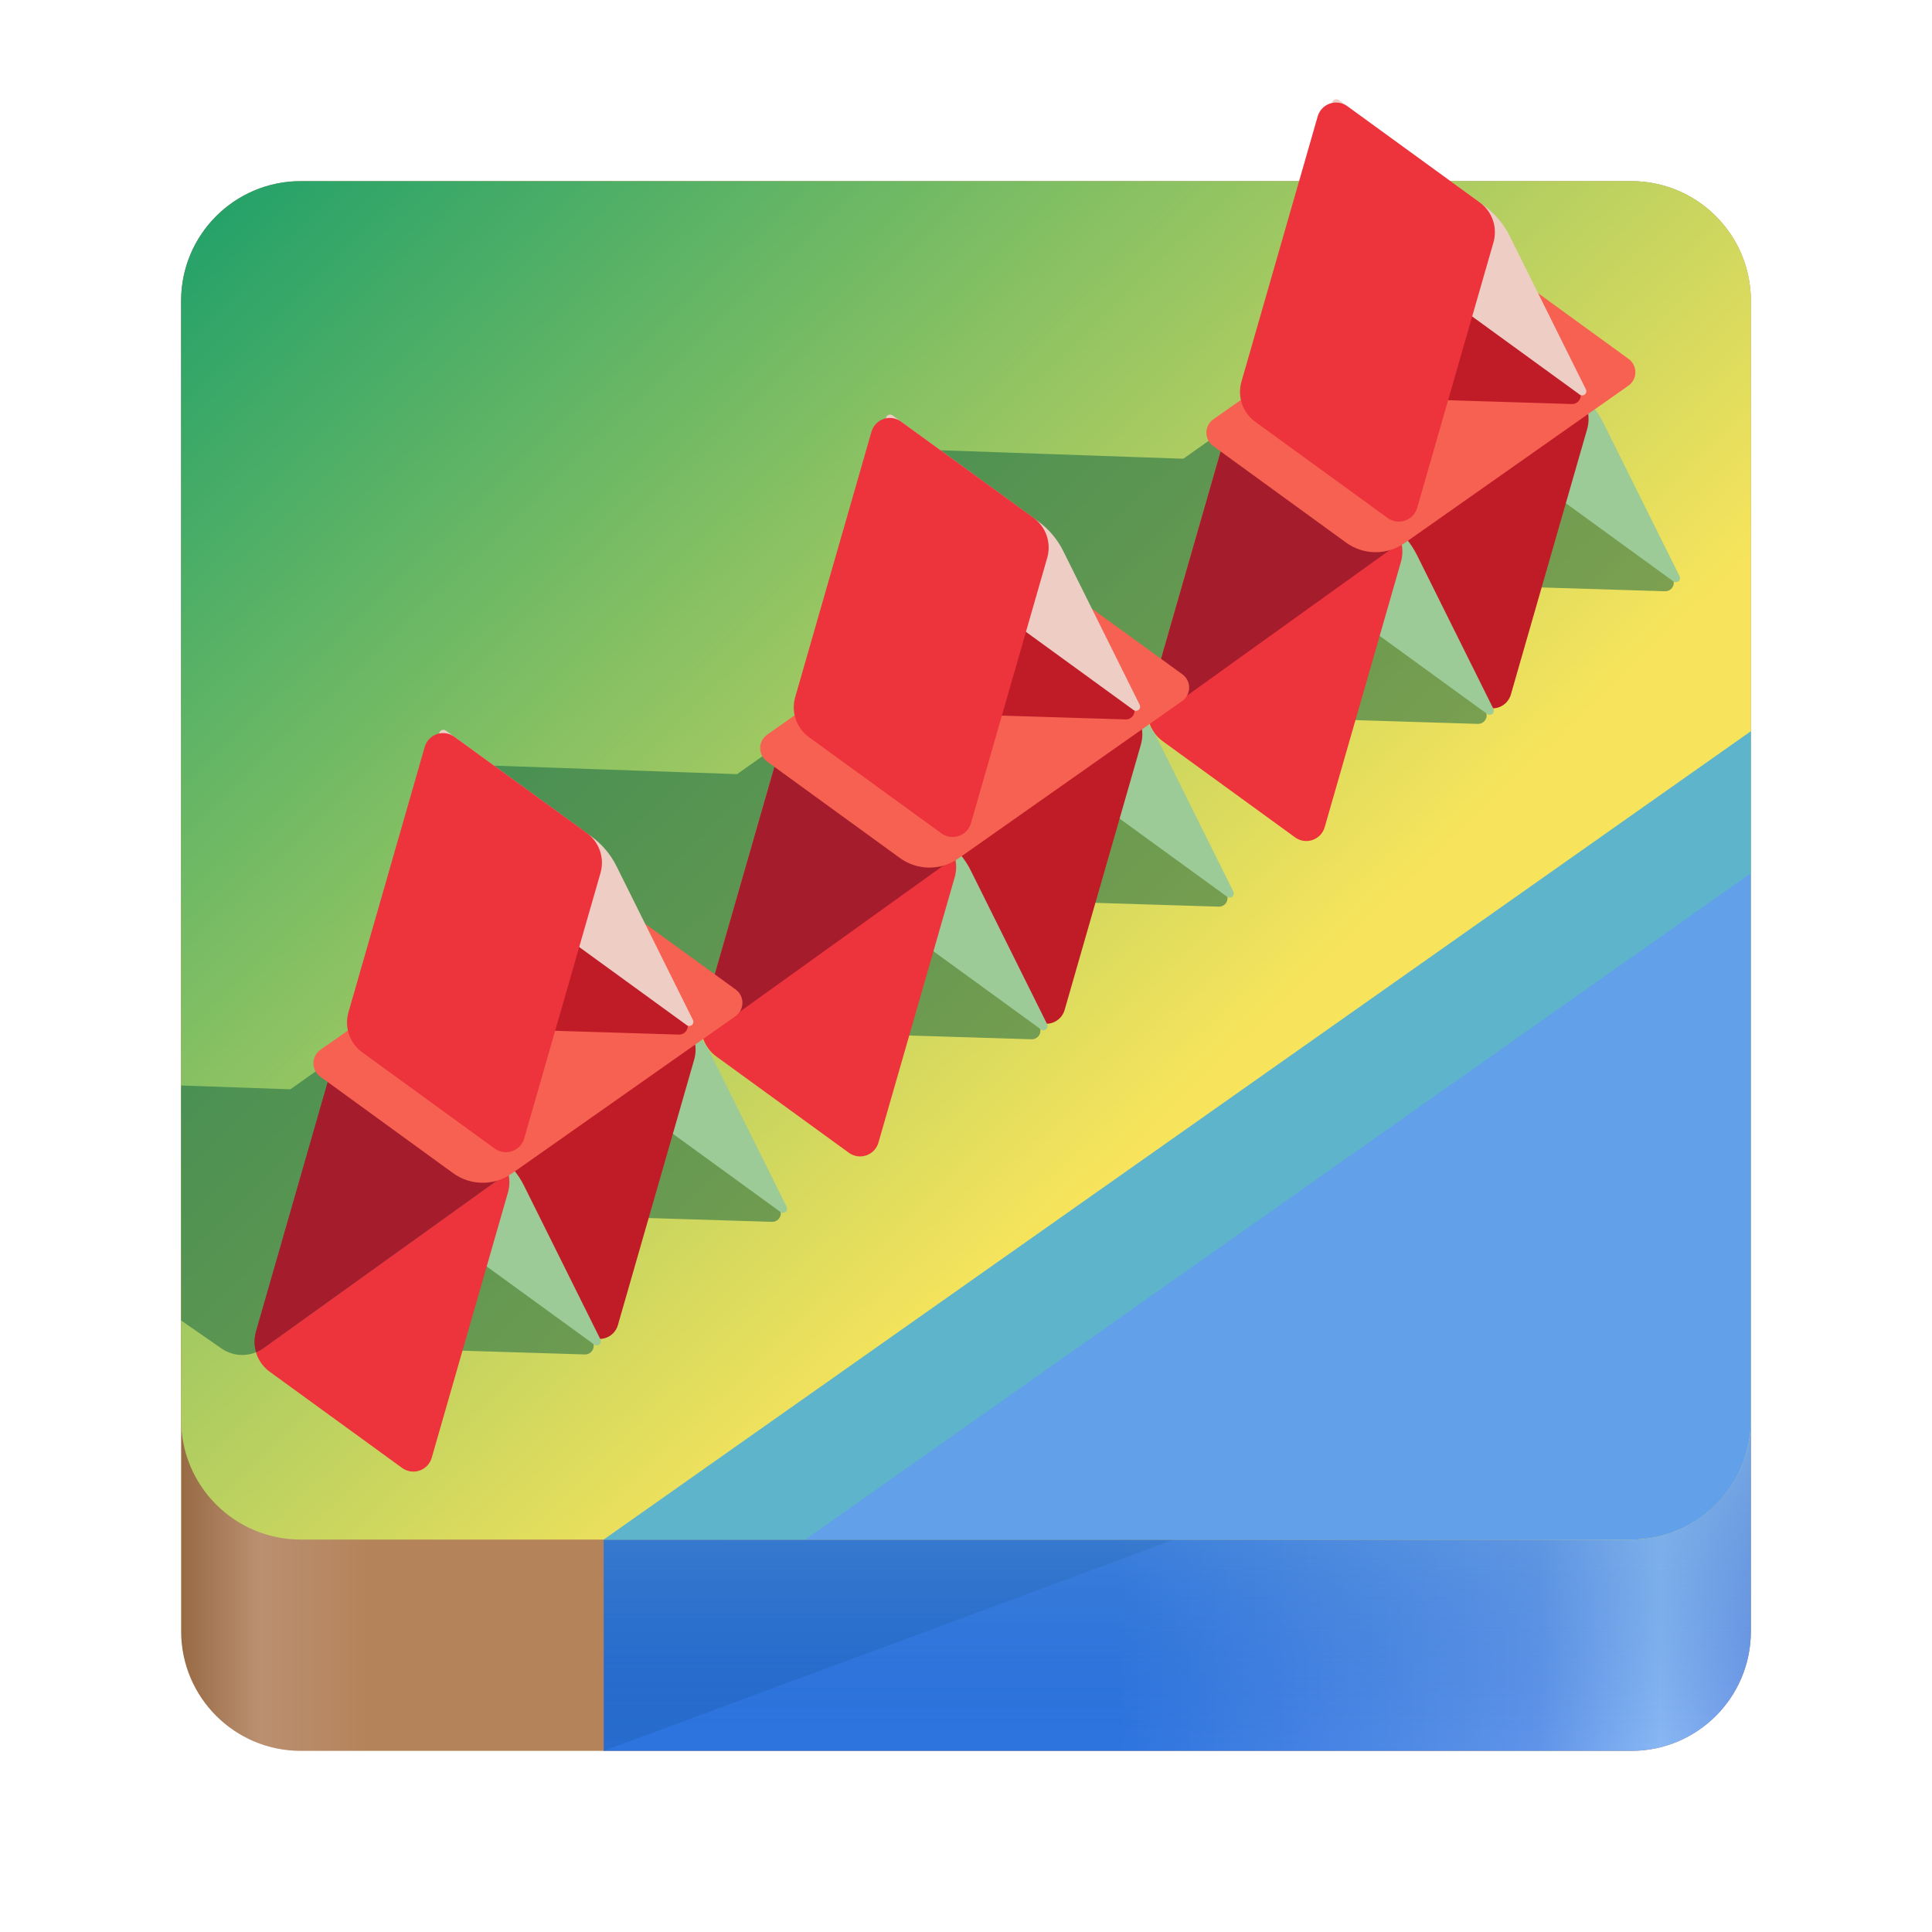
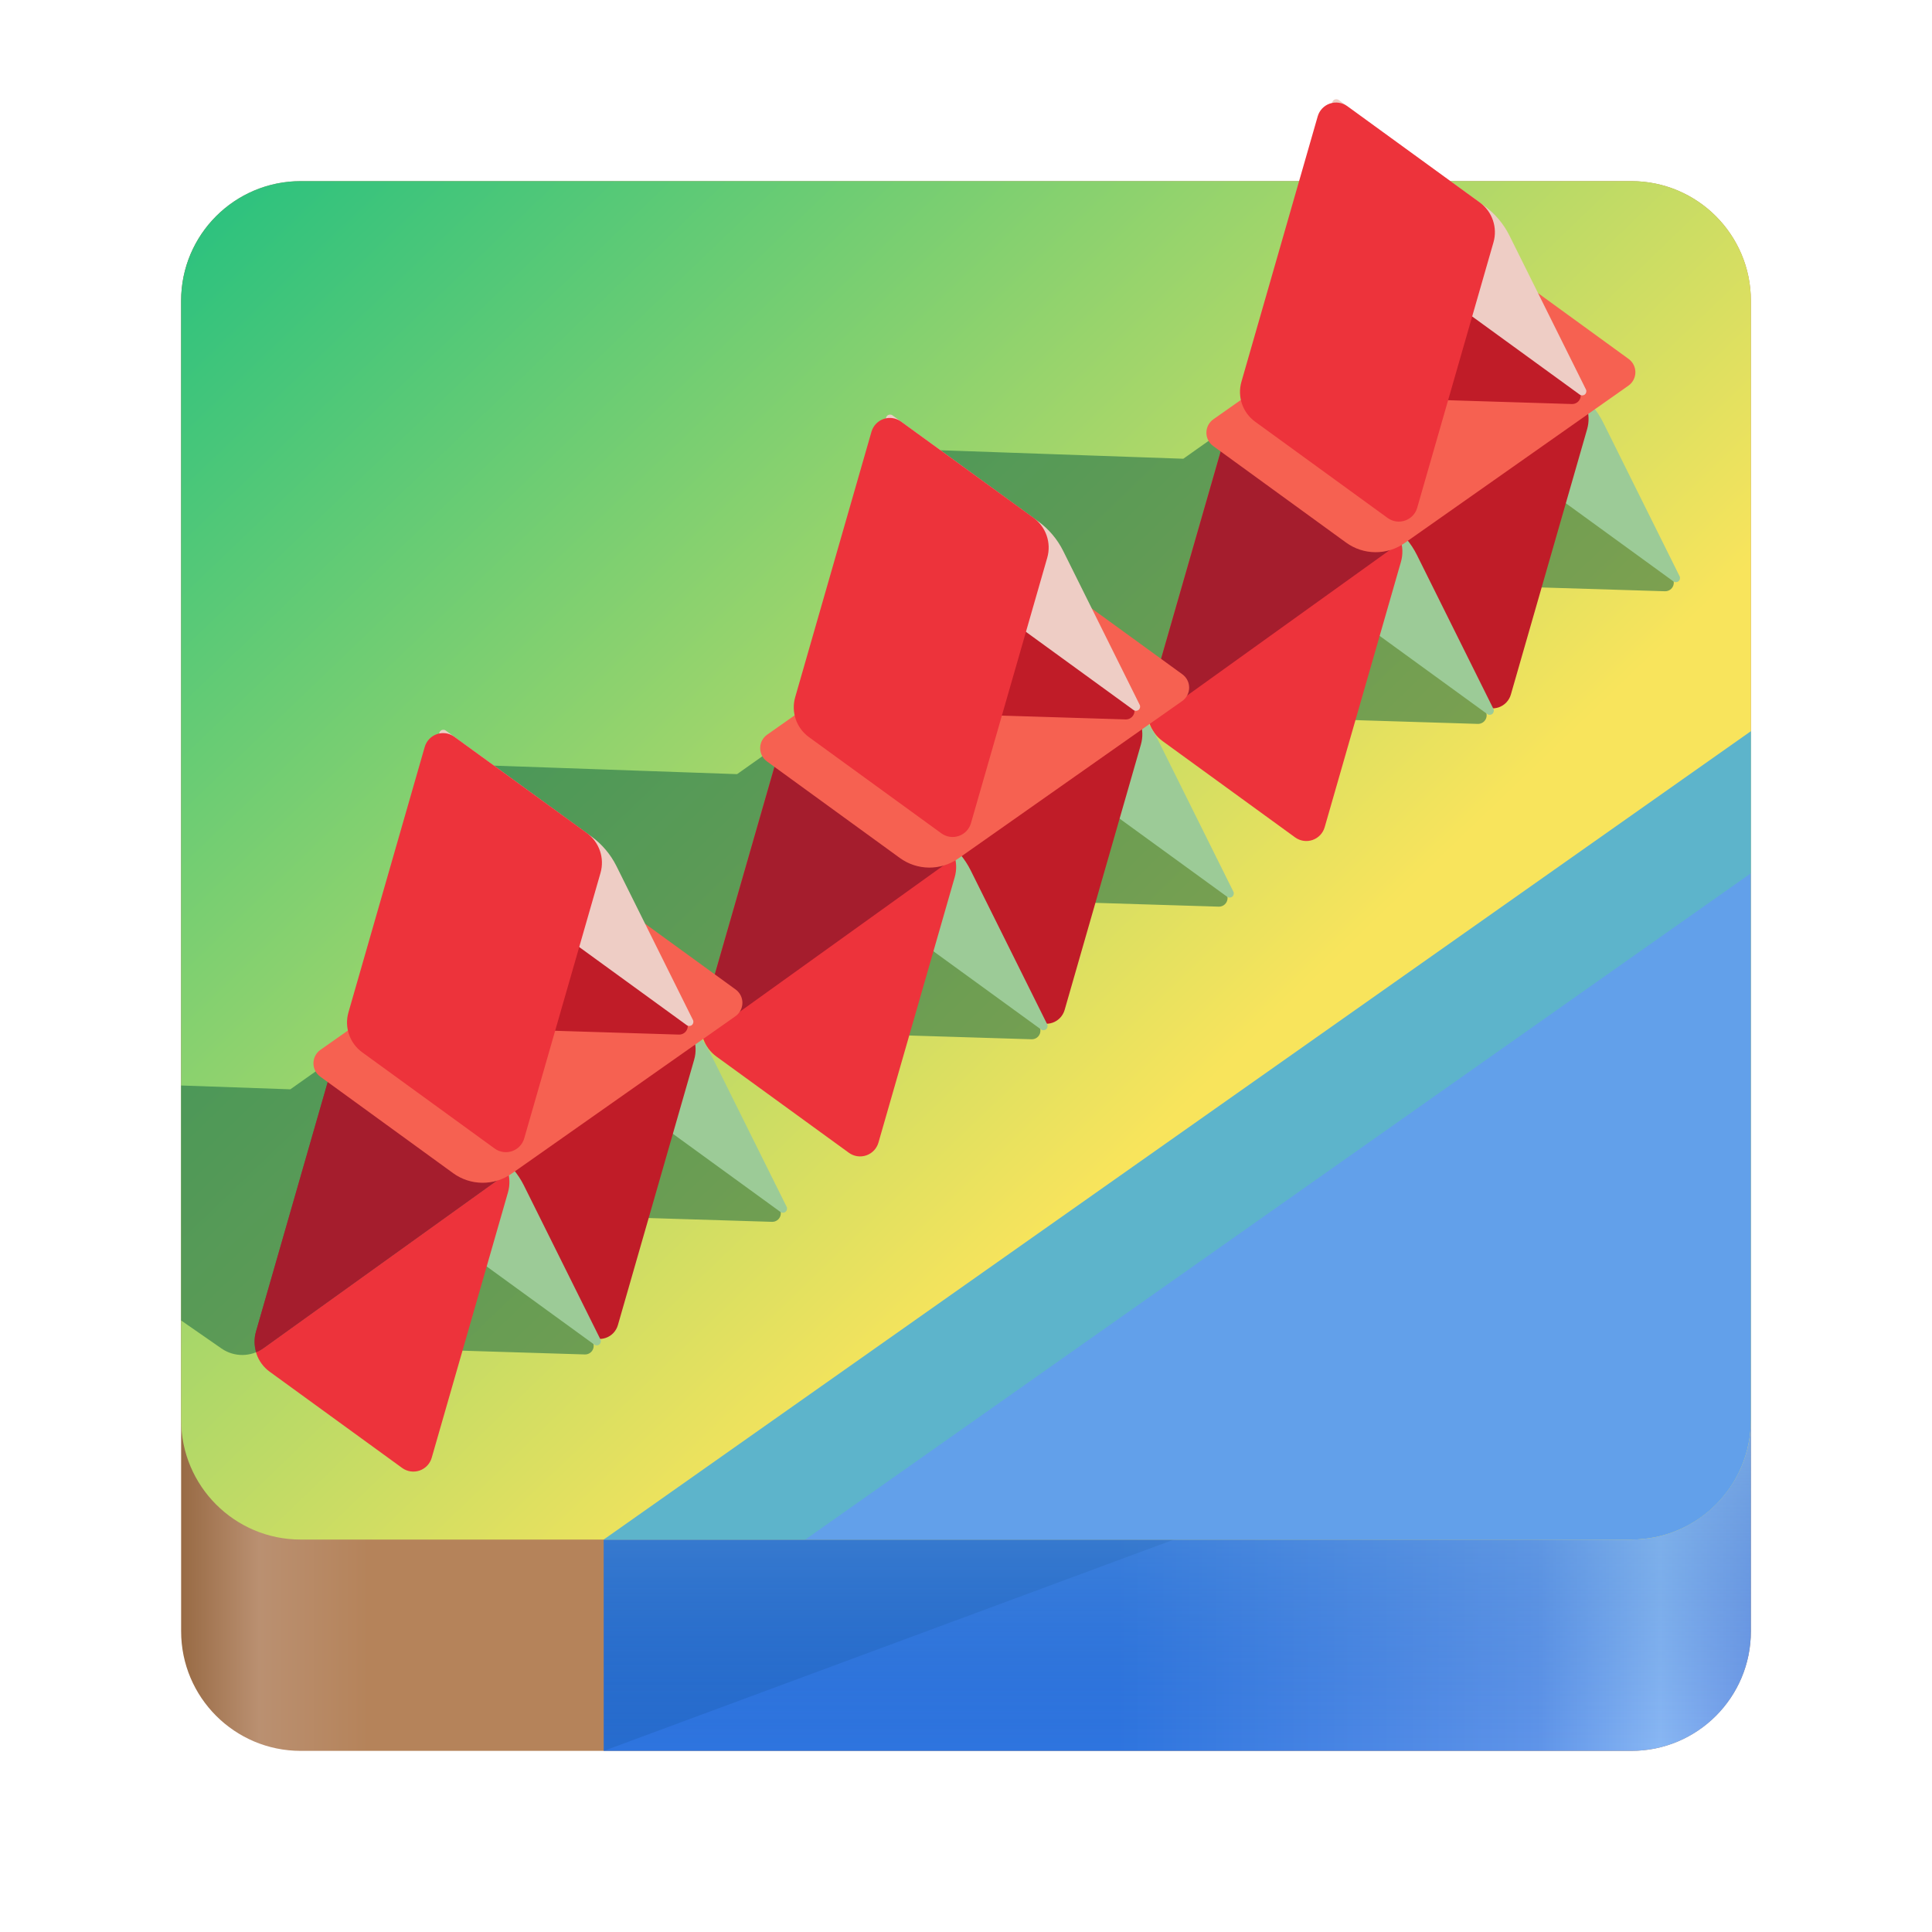
<svg xmlns="http://www.w3.org/2000/svg" xmlns:xlink="http://www.w3.org/1999/xlink" xml:space="preserve" width="256" height="256">
  <defs>
    <linearGradient id="c">
      <stop offset="0" style="stop-color:#986a44;stop-opacity:1" />
      <stop offset=".415" style="stop-color:#ba9071;stop-opacity:1" />
      <stop offset="1" style="stop-color:#b5835a;stop-opacity:1" />
    </linearGradient>
    <linearGradient id="b">
-       <stop offset="0" style="stop-color:#26a269;stop-opacity:1" />
+       <stop offset="0" style="stop-color:#2ec27e;stop-opacity:1" />
      <stop offset="1" style="stop-color:#f8e45c;stop-opacity:1" />
    </linearGradient>
    <linearGradient id="d">
      <stop offset="0" style="stop-color:#99d1e8;stop-opacity:.539" />
      <stop offset="1" style="stop-color:#1a5fb4;stop-opacity:0" />
    </linearGradient>
    <linearGradient id="a">
      <stop offset="0" style="stop-color:#2e74df;stop-opacity:1" />
      <stop offset=".663" style="stop-color:#5f94e9;stop-opacity:1" />
      <stop offset=".857" style="stop-color:#89b7f4;stop-opacity:1" />
      <stop offset="1" style="stop-color:#719be8;stop-opacity:1" />
    </linearGradient>
    <linearGradient xlink:href="#a" id="f" x1="2079" x2="2163" y1="219.565" y2="219.565" gradientTransform="translate(-1931)" gradientUnits="userSpaceOnUse" />
    <linearGradient xlink:href="#b" id="h" x1="1959.631" x2="2080.109" y1="28.631" y2="154.182" gradientTransform="translate(-1931)" gradientUnits="userSpaceOnUse" />
    <linearGradient xlink:href="#c" id="e" x1="1955" x2="1979.886" y1="216.152" y2="216.152" gradientTransform="translate(-1931)" gradientUnits="userSpaceOnUse" />
    <linearGradient xlink:href="#d" id="g" x1="2628.272" x2="2628.272" y1="178.54" y2="232" gradientTransform="translate(-2463)" gradientUnits="userSpaceOnUse" />
  </defs>
  <rect width="208" height="208" x="24" y="24" rx="15.848" ry="15.848" style="display:inline;fill:url(#e);fill-opacity:1;stroke:none;stroke-width:.99;stroke-linecap:butt;stroke-linejoin:miter;stroke-miterlimit:4;stroke-dasharray:none;stroke-dashoffset:0;stroke-opacity:1;marker:none;marker-start:none;marker-mid:none;marker-end:none;paint-order:normal" />
  <path d="M232 96.895 80 204v28h136.152c8.78 0 15.848-7.068 15.848-15.848z" style="display:inline;fill:url(#f);fill-opacity:1;stroke:none;stroke-width:.99;stroke-linecap:butt;stroke-linejoin:miter;stroke-miterlimit:4;stroke-dasharray:none;stroke-dashoffset:0;stroke-opacity:1;marker:none;marker-start:none;marker-mid:none;marker-end:none;paint-order:normal" />
  <path d="M80 204v28l75.556-28z" style="fill:#1859a7;fill-opacity:.294;stroke:none;stroke-width:.5;stroke-dasharray:none;stroke-opacity:1;paint-order:markers stroke fill" />
  <path d="M232 96.895 80 204v28h136.152c8.78 0 15.848-7.068 15.848-15.848z" style="display:inline;fill:url(#g);fill-opacity:1;stroke:none;stroke-width:.99;stroke-linecap:butt;stroke-linejoin:miter;stroke-miterlimit:4;stroke-dasharray:none;stroke-dashoffset:0;stroke-opacity:1;marker:none;marker-start:none;marker-mid:none;marker-end:none;paint-order:normal" />
  <rect width="208" height="180" x="24" y="24" rx="15.848" ry="15.848" style="display:inline;fill:url(#h);fill-opacity:1;stroke:none;stroke-width:.99;stroke-linecap:butt;stroke-linejoin:miter;stroke-miterlimit:4;stroke-dasharray:none;stroke-dashoffset:0;stroke-opacity:1;marker:none;marker-start:none;marker-mid:none;marker-end:none;paint-order:normal" />
  <path d="m125.263 114.504-31.162 22.374a4.82 4.82 0 0 1-5.556.044l-16.938-11.76a2.53 2.53 0 0 1-.085-4.094l1.928-1.46-16.097-15.818a1.509 1.509 0 0 1 1.11-2.584l39.204 1.371 3.843-2.718zM184.391 72.713l-31.162 22.374a4.82 4.82 0 0 1-5.556.044l-16.938-11.76a2.53 2.53 0 0 1-.085-4.094l1.928-1.46-16.097-15.818a1.509 1.509 0 0 1 1.11-2.584l39.204 1.371 3.843-2.718zM173.023 95.217l22.798.702a1.136 1.136 0 0 0 .697-2.057l-15.993-11.496ZM197.819 77.643l22.798.702a1.136 1.136 0 0 0 .697-2.057l-15.993-11.496Z" style="fill:#186746;fill-opacity:.537;stroke:none;stroke-width:.5;stroke-dasharray:none;stroke-opacity:1;paint-order:markers stroke fill" />
  <path d="m189.798 37.995 19.31 14.047a10.8 10.8 0 0 1 3.31 3.918l10.135 20.387a.55.55 0 0 1-.817.69l-19.283-14.01a10.8 10.8 0 0 1-3.312-3.917l-10.158-20.426a.55.55 0 0 1 .815-.689" style="fill:#9ccb97;fill-opacity:1;stroke:none;stroke-width:.5;stroke-dasharray:none;stroke-opacity:1;paint-order:markers stroke fill" />
  <path d="m176.906 75.337 10.108-35.174a2.53 2.53 0 0 1 3.916-1.347l17.554 12.754a4.875 4.875 0 0 1 1.82 5.29l-10.108 35.174a2.53 2.53 0 0 1-3.916 1.348l-17.554-12.754a4.875 4.875 0 0 1-1.82-5.291" style="fill:#c01c28;fill-opacity:1;stroke:none;stroke-width:.5;stroke-dasharray:none;stroke-opacity:1;paint-order:markers stroke fill" />
  <path d="m165.128 55.572 19.31 14.047a10.8 10.8 0 0 1 3.31 3.918l10.135 20.387a.55.55 0 0 1-.817.69l-19.283-14.01a10.8 10.8 0 0 1-3.312-3.917l-10.158-20.426a.55.55 0 0 1 .815-.689" style="fill:#9ccb97;fill-opacity:1;stroke:none;stroke-width:.5;stroke-dasharray:none;stroke-opacity:1;paint-order:markers stroke fill" />
  <path d="m152.236 92.914 10.108-35.174a2.53 2.53 0 0 1 3.916-1.347l17.554 12.754a4.875 4.875 0 0 1 1.82 5.29l-10.108 35.174a2.53 2.53 0 0 1-3.916 1.348l-17.554-12.754a4.875 4.875 0 0 1-1.82-5.291" style="fill:#ed333b;fill-opacity:1;stroke:none;stroke-width:.5;stroke-dasharray:none;stroke-opacity:1;paint-order:markers stroke fill" />
  <path d="m113.894 137.007 22.798.702a1.136 1.136 0 0 0 .697-2.057l-15.993-11.496zM138.69 119.434l22.798.702a1.136 1.136 0 0 0 .697-2.057l-15.993-11.496z" style="fill:#186746;fill-opacity:.537;stroke:none;stroke-width:.5;stroke-dasharray:none;stroke-opacity:1;paint-order:markers stroke fill" />
  <path d="m130.67 79.786 19.31 14.047a10.8 10.8 0 0 1 3.31 3.918l10.135 20.387a.55.55 0 0 1-.817.69l-19.283-14.01a10.8 10.8 0 0 1-3.312-3.917l-10.158-20.426a.55.55 0 0 1 .815-.689" style="fill:#9ccb97;fill-opacity:1;stroke:none;stroke-width:.5;stroke-dasharray:none;stroke-opacity:1;paint-order:markers stroke fill" />
  <path d="m117.778 117.128 10.108-35.174a2.53 2.53 0 0 1 3.916-1.347l17.554 12.754a4.875 4.875 0 0 1 1.82 5.29l-10.108 35.174a2.53 2.53 0 0 1-3.916 1.348l-17.554-12.754a4.875 4.875 0 0 1-1.82-5.291" style="fill:#c01c28;fill-opacity:1;stroke:none;stroke-width:.5;stroke-dasharray:none;stroke-opacity:1;paint-order:markers stroke fill" />
  <path d="m106 97.363 19.31 14.047a10.8 10.8 0 0 1 3.31 3.918l10.135 20.387a.55.55 0 0 1-.817.69l-19.283-14.01a10.8 10.8 0 0 1-3.312-3.917l-10.158-20.426a.55.55 0 0 1 .815-.689" style="fill:#9ccb97;fill-opacity:1;stroke:none;stroke-width:.5;stroke-dasharray:none;stroke-opacity:1;paint-order:markers stroke fill" />
  <path d="m93.108 134.705 10.108-35.174a2.53 2.53 0 0 1 3.916-1.347l17.554 12.754a4.875 4.875 0 0 1 1.82 5.29l-10.108 35.174a2.53 2.53 0 0 1-3.916 1.348l-17.554-12.754a4.875 4.875 0 0 1-1.82-5.291" style="fill:#ed333b;fill-opacity:1;stroke:none;stroke-width:.5;stroke-dasharray:none;stroke-opacity:1;paint-order:markers stroke fill" />
  <path d="m54.7 178.77 22.798.702a1.136 1.136 0 0 0 .697-2.057l-15.993-11.496ZM79.496 161.197l22.798.702a1.136 1.136 0 0 0 .697-2.057l-15.993-11.496Z" style="fill:#186746;fill-opacity:.537;stroke:none;stroke-width:.5;stroke-dasharray:none;stroke-opacity:1;paint-order:markers stroke fill" />
  <path d="m71.475 121.548 19.31 14.047a10.8 10.8 0 0 1 3.31 3.918L104.23 159.9a.55.55 0 0 1-.817.69L84.13 146.58a10.8 10.8 0 0 1-3.312-3.917L70.66 122.237a.55.55 0 0 1 .815-.689" style="fill:#9ccb97;fill-opacity:1;stroke:none;stroke-width:.5;stroke-dasharray:none;stroke-opacity:1;paint-order:markers stroke fill" />
  <path d="m58.583 158.89 10.108-35.174a2.53 2.53 0 0 1 3.916-1.347l17.554 12.754a4.875 4.875 0 0 1 1.82 5.29l-10.108 35.174a2.53 2.53 0 0 1-3.916 1.348l-17.554-12.754a4.875 4.875 0 0 1-1.82-5.291" style="fill:#c01c28;fill-opacity:1;stroke:none;stroke-width:.5;stroke-dasharray:none;stroke-opacity:1;paint-order:markers stroke fill" />
  <path d="m46.805 139.125 19.31 14.047a10.8 10.8 0 0 1 3.31 3.918l10.135 20.387a.55.55 0 0 1-.817.69l-19.283-14.01a10.8 10.8 0 0 1-3.312-3.917L45.99 139.814a.55.55 0 0 1 .815-.689" style="fill:#9ccb97;fill-opacity:1;stroke:none;stroke-width:.5;stroke-dasharray:none;stroke-opacity:1;paint-order:markers stroke fill" />
  <path d="m33.913 176.467 10.108-35.174a2.53 2.53 0 0 1 3.916-1.347L65.491 152.7a4.875 4.875 0 0 1 1.82 5.29l-10.108 35.174a2.53 2.53 0 0 1-3.916 1.348l-17.554-12.754a4.875 4.875 0 0 1-1.82-5.291" style="fill:#ed333b;fill-opacity:1;stroke:none;stroke-width:.5;stroke-dasharray:none;stroke-opacity:1;paint-order:markers stroke fill" />
  <path d="m42.316 141.621-3.843 2.719L24 143.834v31.135l5.352 3.715a4.82 4.82 0 0 0 5.554-.043l31.162-22.375z" style="fill:#186746;fill-opacity:.537;stroke:none;stroke-width:.5;stroke-dasharray:none;stroke-opacity:1;paint-order:markers stroke fill" />
  <path d="m43.685 142.464-9.773 34.002a4.88 4.88 0 0 0 .033 2.7 4.8 4.8 0 0 0 .96-.526l31.163-22.375zM102.879 100.703l-9.774 34.002a4.88 4.88 0 0 0 .033 2.699 4.8 4.8 0 0 0 .961-.526l31.162-22.374zm59.128-41.791-9.773 34.002a4.88 4.88 0 0 0 .033 2.699 4.8 4.8 0 0 0 .96-.526l31.163-22.375Z" style="fill:#a51d2d;fill-opacity:1;stroke:none;stroke-width:.5;stroke-dasharray:none;stroke-opacity:1;paint-order:markers stroke fill" />
  <path d="m160.753 59.101 17.609 12.794a6.67 6.67 0 0 0 7.76.06l29.65-20.852a2.178 2.178 0 0 0 .026-3.544l-17.61-12.794a6.67 6.67 0 0 0-7.76-.06l-29.649 20.852a2.178 2.178 0 0 0-.027 3.544z" style="fill:#f66151;fill-opacity:1;stroke:none;stroke-width:.5;stroke-dasharray:none;stroke-opacity:1;paint-order:markers stroke fill" />
  <path d="m185.488 52.834 22.798.702a1.136 1.136 0 0 0 .697-2.057L192.99 39.983Z" style="fill:#c01c28;fill-opacity:1;stroke:none;stroke-width:.5;stroke-dasharray:none;stroke-opacity:1;paint-order:markers stroke fill" />
  <path d="m177.387 13.247 19.31 14.047a10.8 10.8 0 0 1 3.31 3.918l10.135 20.387a.55.55 0 0 1-.817.69l-19.283-14.01a10.8 10.8 0 0 1-3.312-3.917l-10.158-20.426a.55.55 0 0 1 .815-.689" style="fill:#eecdc5;fill-opacity:1;stroke:none;stroke-width:.5;stroke-dasharray:none;stroke-opacity:1;paint-order:markers stroke fill" />
  <path d="m164.495 50.589 10.108-35.174a2.53 2.53 0 0 1 3.916-1.347l17.554 12.754a4.875 4.875 0 0 1 1.82 5.29l-10.108 35.174a2.53 2.53 0 0 1-3.916 1.348L166.315 55.88a4.875 4.875 0 0 1-1.82-5.291" style="fill:#ed333b;fill-opacity:1;stroke:none;stroke-width:.5;stroke-dasharray:none;stroke-opacity:1;paint-order:markers stroke fill" />
  <path d="m101.625 100.892 17.609 12.794a6.67 6.67 0 0 0 7.76.06l29.65-20.852a2.178 2.178 0 0 0 .026-3.544l-17.61-12.794a6.67 6.67 0 0 0-7.76-.06l-29.649 20.852a2.178 2.178 0 0 0-.027 3.544z" style="fill:#f66151;fill-opacity:1;stroke:none;stroke-width:.5;stroke-dasharray:none;stroke-opacity:1;paint-order:markers stroke fill" />
  <path d="m126.36 94.625 22.798.702a1.136 1.136 0 0 0 .697-2.057l-15.993-11.496Z" style="fill:#c01c28;fill-opacity:1;stroke:none;stroke-width:.5;stroke-dasharray:none;stroke-opacity:1;paint-order:markers stroke fill" />
  <path d="m118.259 55.038 19.31 14.047a10.8 10.8 0 0 1 3.31 3.918l10.135 20.387a.55.55 0 0 1-.817.69l-19.283-14.01a10.8 10.8 0 0 1-3.312-3.917l-10.158-20.426a.55.55 0 0 1 .815-.689" style="fill:#eecdc5;fill-opacity:1;stroke:none;stroke-width:.5;stroke-dasharray:none;stroke-opacity:1;paint-order:markers stroke fill" />
  <path d="m105.367 92.38 10.108-35.174a2.53 2.53 0 0 1 3.916-1.347l17.554 12.754a4.875 4.875 0 0 1 1.82 5.29l-10.108 35.174a2.53 2.53 0 0 1-3.916 1.348l-17.554-12.754a4.875 4.875 0 0 1-1.82-5.291" style="fill:#ed333b;fill-opacity:1;stroke:none;stroke-width:.5;stroke-dasharray:none;stroke-opacity:1;paint-order:markers stroke fill" />
  <path d="m42.43 142.655 17.609 12.794a6.67 6.67 0 0 0 7.76.06l29.65-20.852a2.178 2.178 0 0 0 .026-3.544l-17.61-12.794a6.67 6.67 0 0 0-7.76-.06l-29.649 20.852a2.178 2.178 0 0 0-.027 3.544z" style="fill:#f66151;fill-opacity:1;stroke:none;stroke-width:.5;stroke-dasharray:none;stroke-opacity:1;paint-order:markers stroke fill" />
  <path d="m67.166 136.387 22.798.702a1.136 1.136 0 0 0 .697-2.057l-15.993-11.496Z" style="fill:#c01c28;fill-opacity:1;stroke:none;stroke-width:.5;stroke-dasharray:none;stroke-opacity:1;paint-order:markers stroke fill" />
  <path d="m59.064 96.801 19.31 14.047a10.8 10.8 0 0 1 3.31 3.918l10.135 20.387a.55.55 0 0 1-.817.69l-19.283-14.01a10.8 10.8 0 0 1-3.312-3.917L58.249 97.49a.55.55 0 0 1 .815-.689" style="fill:#eecdc5;fill-opacity:1;stroke:none;stroke-width:.5;stroke-dasharray:none;stroke-opacity:1;paint-order:markers stroke fill" />
  <path d="M46.172 134.143 56.28 98.969a2.53 2.53 0 0 1 3.916-1.347l17.554 12.754a4.875 4.875 0 0 1 1.82 5.29L69.462 150.84a2.53 2.53 0 0 1-3.916 1.348l-17.554-12.754a4.875 4.875 0 0 1-1.82-5.291" style="fill:#ed333b;fill-opacity:1;stroke:none;stroke-width:.5;stroke-dasharray:none;stroke-opacity:1;paint-order:markers stroke fill" />
  <path d="M232 96.895 80 204h136.152c8.78 0 15.848-7.068 15.848-15.848z" style="display:inline;fill:#62a0ea;fill-opacity:1;stroke:none;stroke-width:.99;stroke-linecap:butt;stroke-linejoin:miter;stroke-miterlimit:4;stroke-dasharray:none;stroke-dashoffset:0;stroke-opacity:1;marker:none;marker-start:none;marker-mid:none;marker-end:none;paint-order:normal" />
  <path d="M80 204h26.706L232 115.711V96.895Z" style="fill:#52e185;fill-opacity:.311;stroke:none;stroke-width:.5;stroke-dasharray:none;stroke-opacity:1;paint-order:markers stroke fill" />
</svg>
